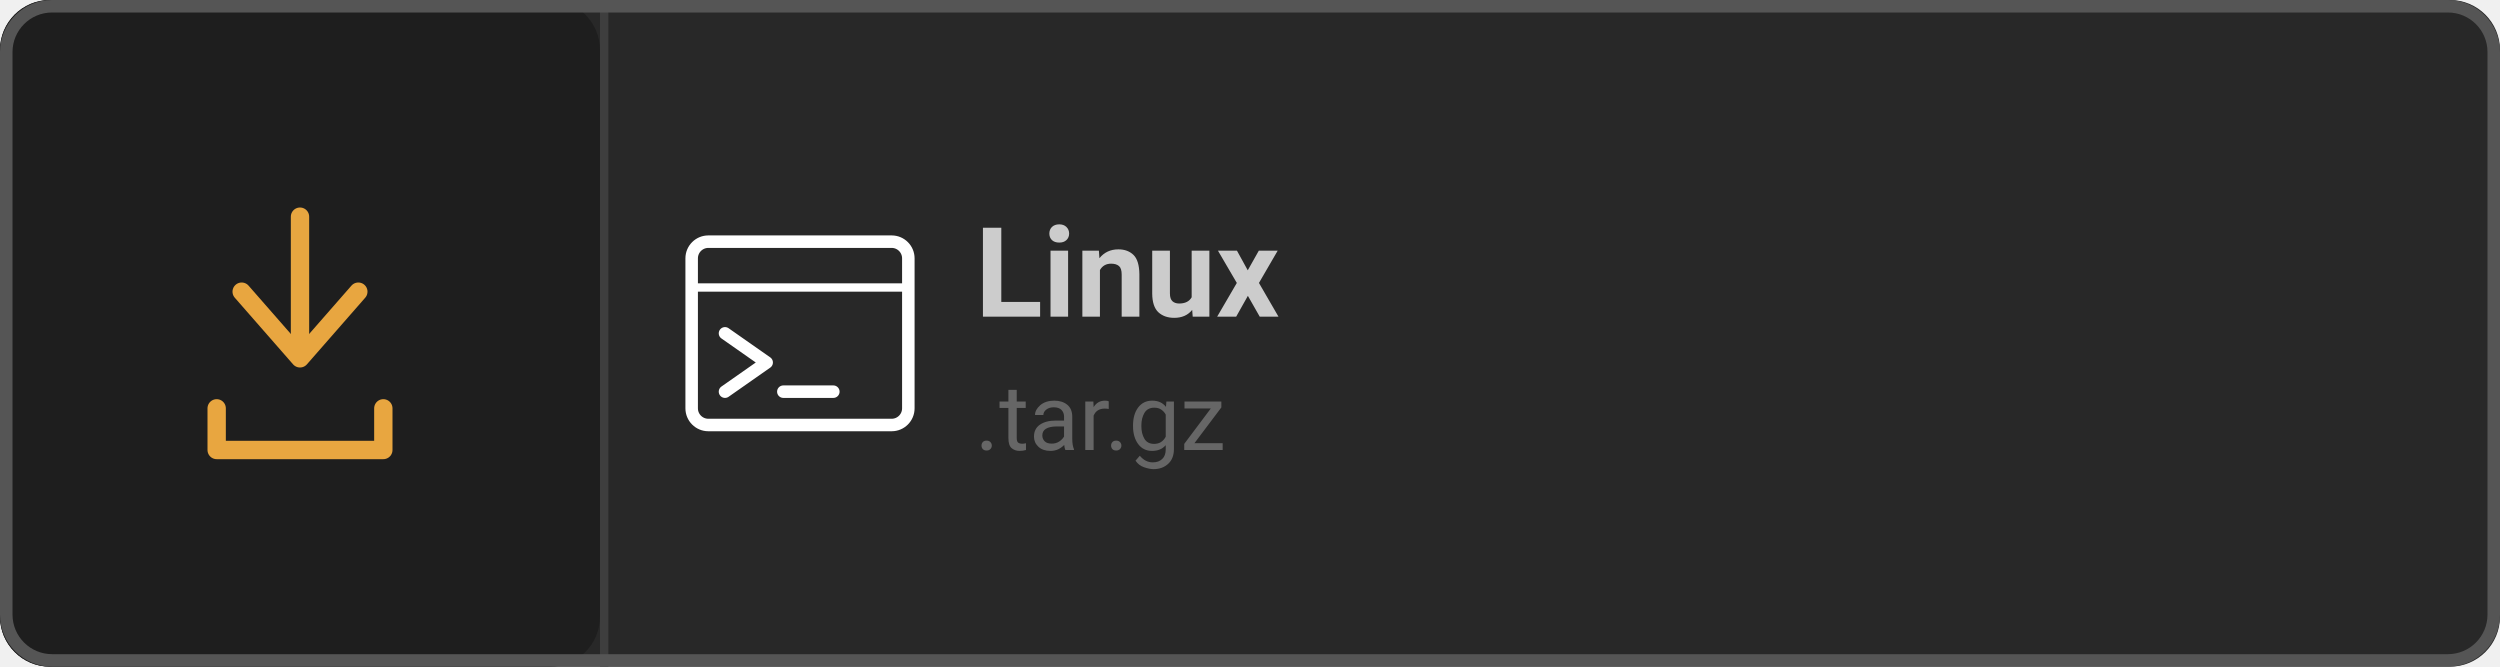
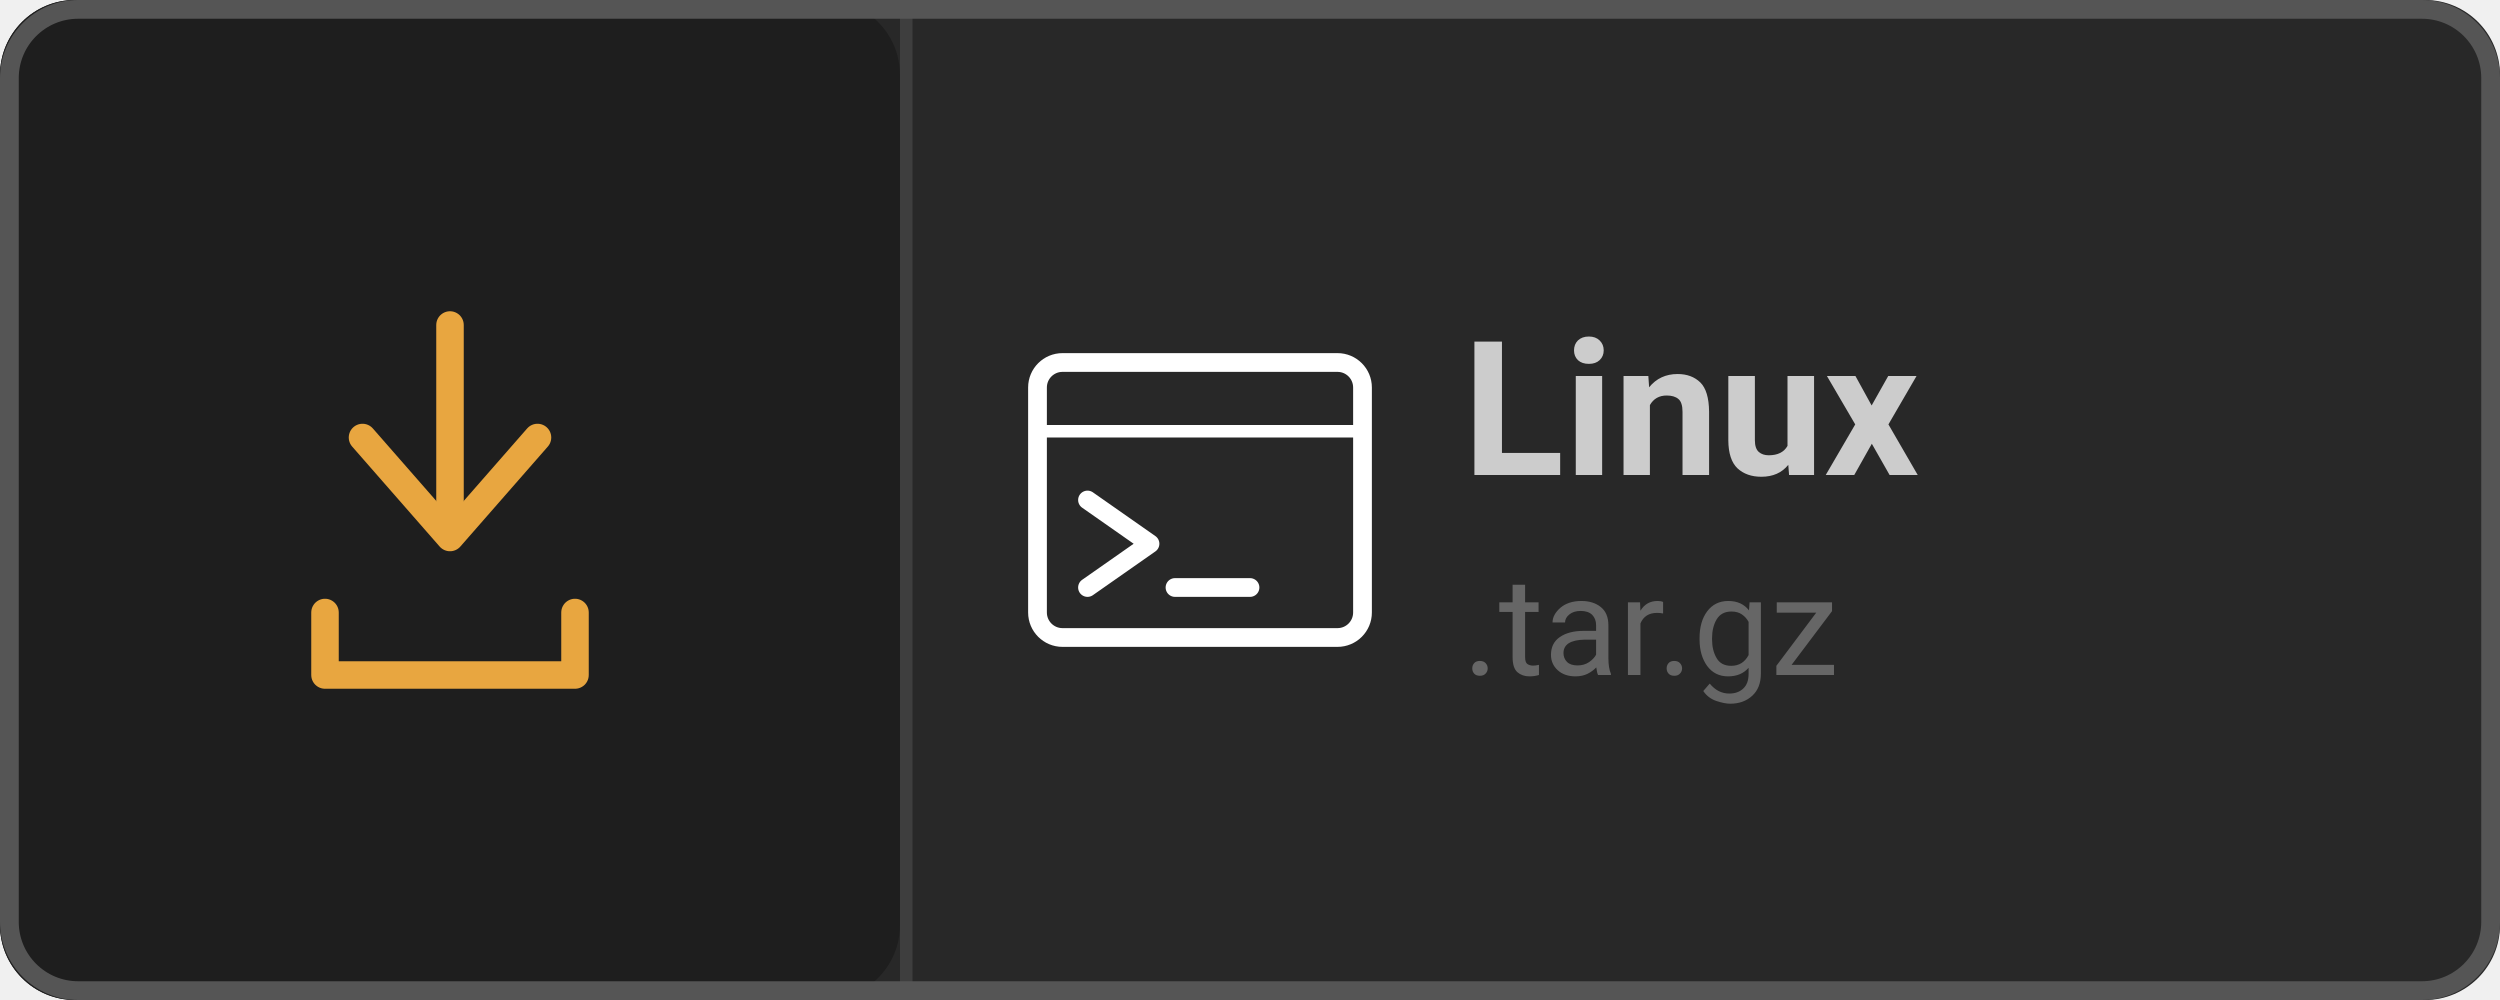
- <svg xmlns="http://www.w3.org/2000/svg" width="300" height="80" viewBox="0 0 300 80" role="img" aria-label="Download for Linux">
+ <svg xmlns="http://www.w3.org/2000/svg" width="200" height="80" viewBox="0 0 200 80" role="img" aria-label="Download for Linux">
  <defs>
    <clipPath id="left-cell-linux">
      <rect width="72" height="80" rx="6" />
    </clipPath>
  </defs>
-   <rect width="300" height="80" rx="6" fill="#282828" />
+   <rect width="200" height="80" rx="6" fill="#282828" />
  <rect width="72" height="80" fill="#1e1e1e" clip-path="url(#left-cell-linux)" />
  <line x1="72.5" y1="0" x2="72.5" y2="80" stroke="#3e3e3e" stroke-width="1" />
  <g transform="translate(36,40)" stroke="#e8a640" stroke-width="2.2" stroke-linecap="round" stroke-linejoin="round" fill="none">
    <line x1="0" y1="-14" x2="0" y2="1" />
    <polyline points="-7,-5 0,3 7,-5" />
    <path d="M-10,9 L-10,14 L10,14 L10,9" />
  </g>
  <rect x="83" y="29" width="26" height="22" rx="2" fill="none" stroke="white" stroke-width="1.5" />
  <line x1="83" y1="34.5" x2="109" y2="34.5" stroke="white" stroke-width="1" />
  <polyline points="87,40 92,43.5 87,47" stroke="white" stroke-width="1.5" fill="none" stroke-linecap="round" stroke-linejoin="round" />
  <line x1="94" y1="47" x2="100" y2="47" stroke="white" stroke-width="1.5" stroke-linecap="round" />
  <text x="117" y="38" font-family="system-ui,-apple-system,'Segoe UI',Roboto,Arial,sans-serif" font-size="15" font-weight="700" fill="#cccccc">Linux</text>
  <text x="117" y="54" font-family="system-ui,-apple-system,'Segoe UI',Roboto,Arial,sans-serif" font-size="11" fill="#666666">.tar.gz</text>
-   <rect x="0.75" y="0.75" width="298.5" height="78.5" rx="5.5" fill="none" stroke="#555555" stroke-width="1.5" />
+   <rect x="0.75" y="0.75" width="198.5" height="78.5" rx="5.5" fill="none" stroke="#555555" stroke-width="1.5" />
</svg>
